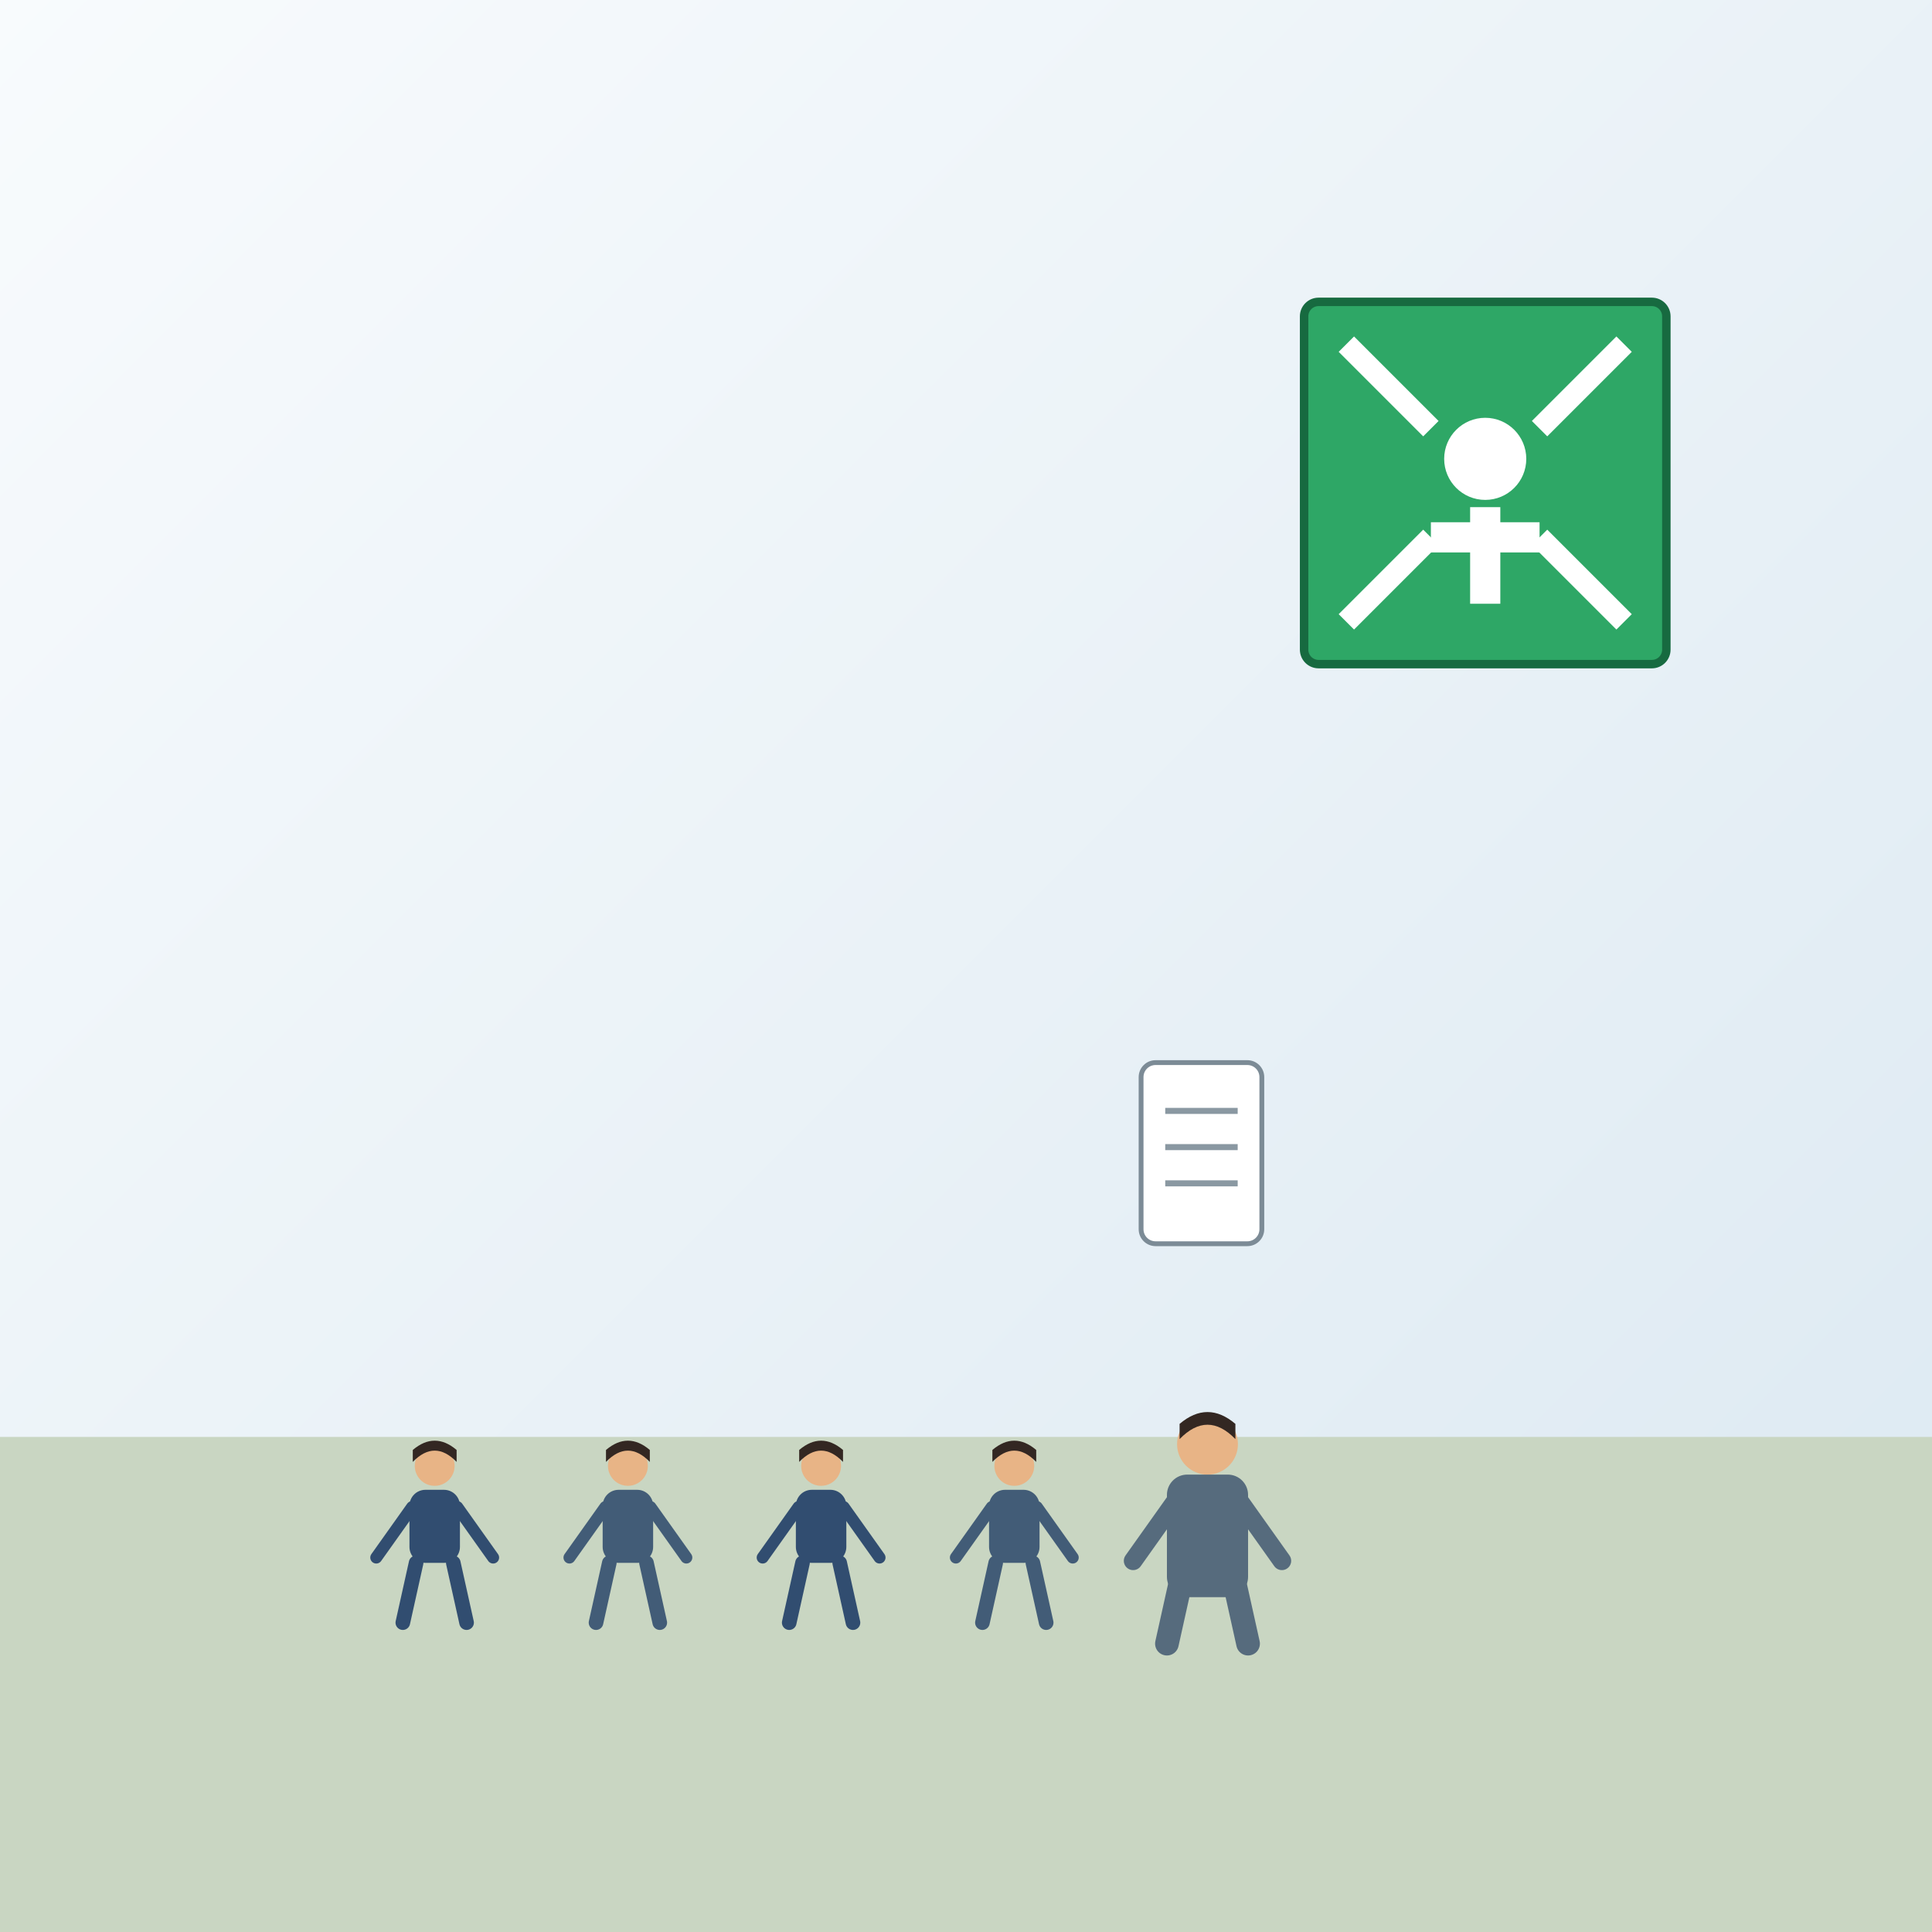
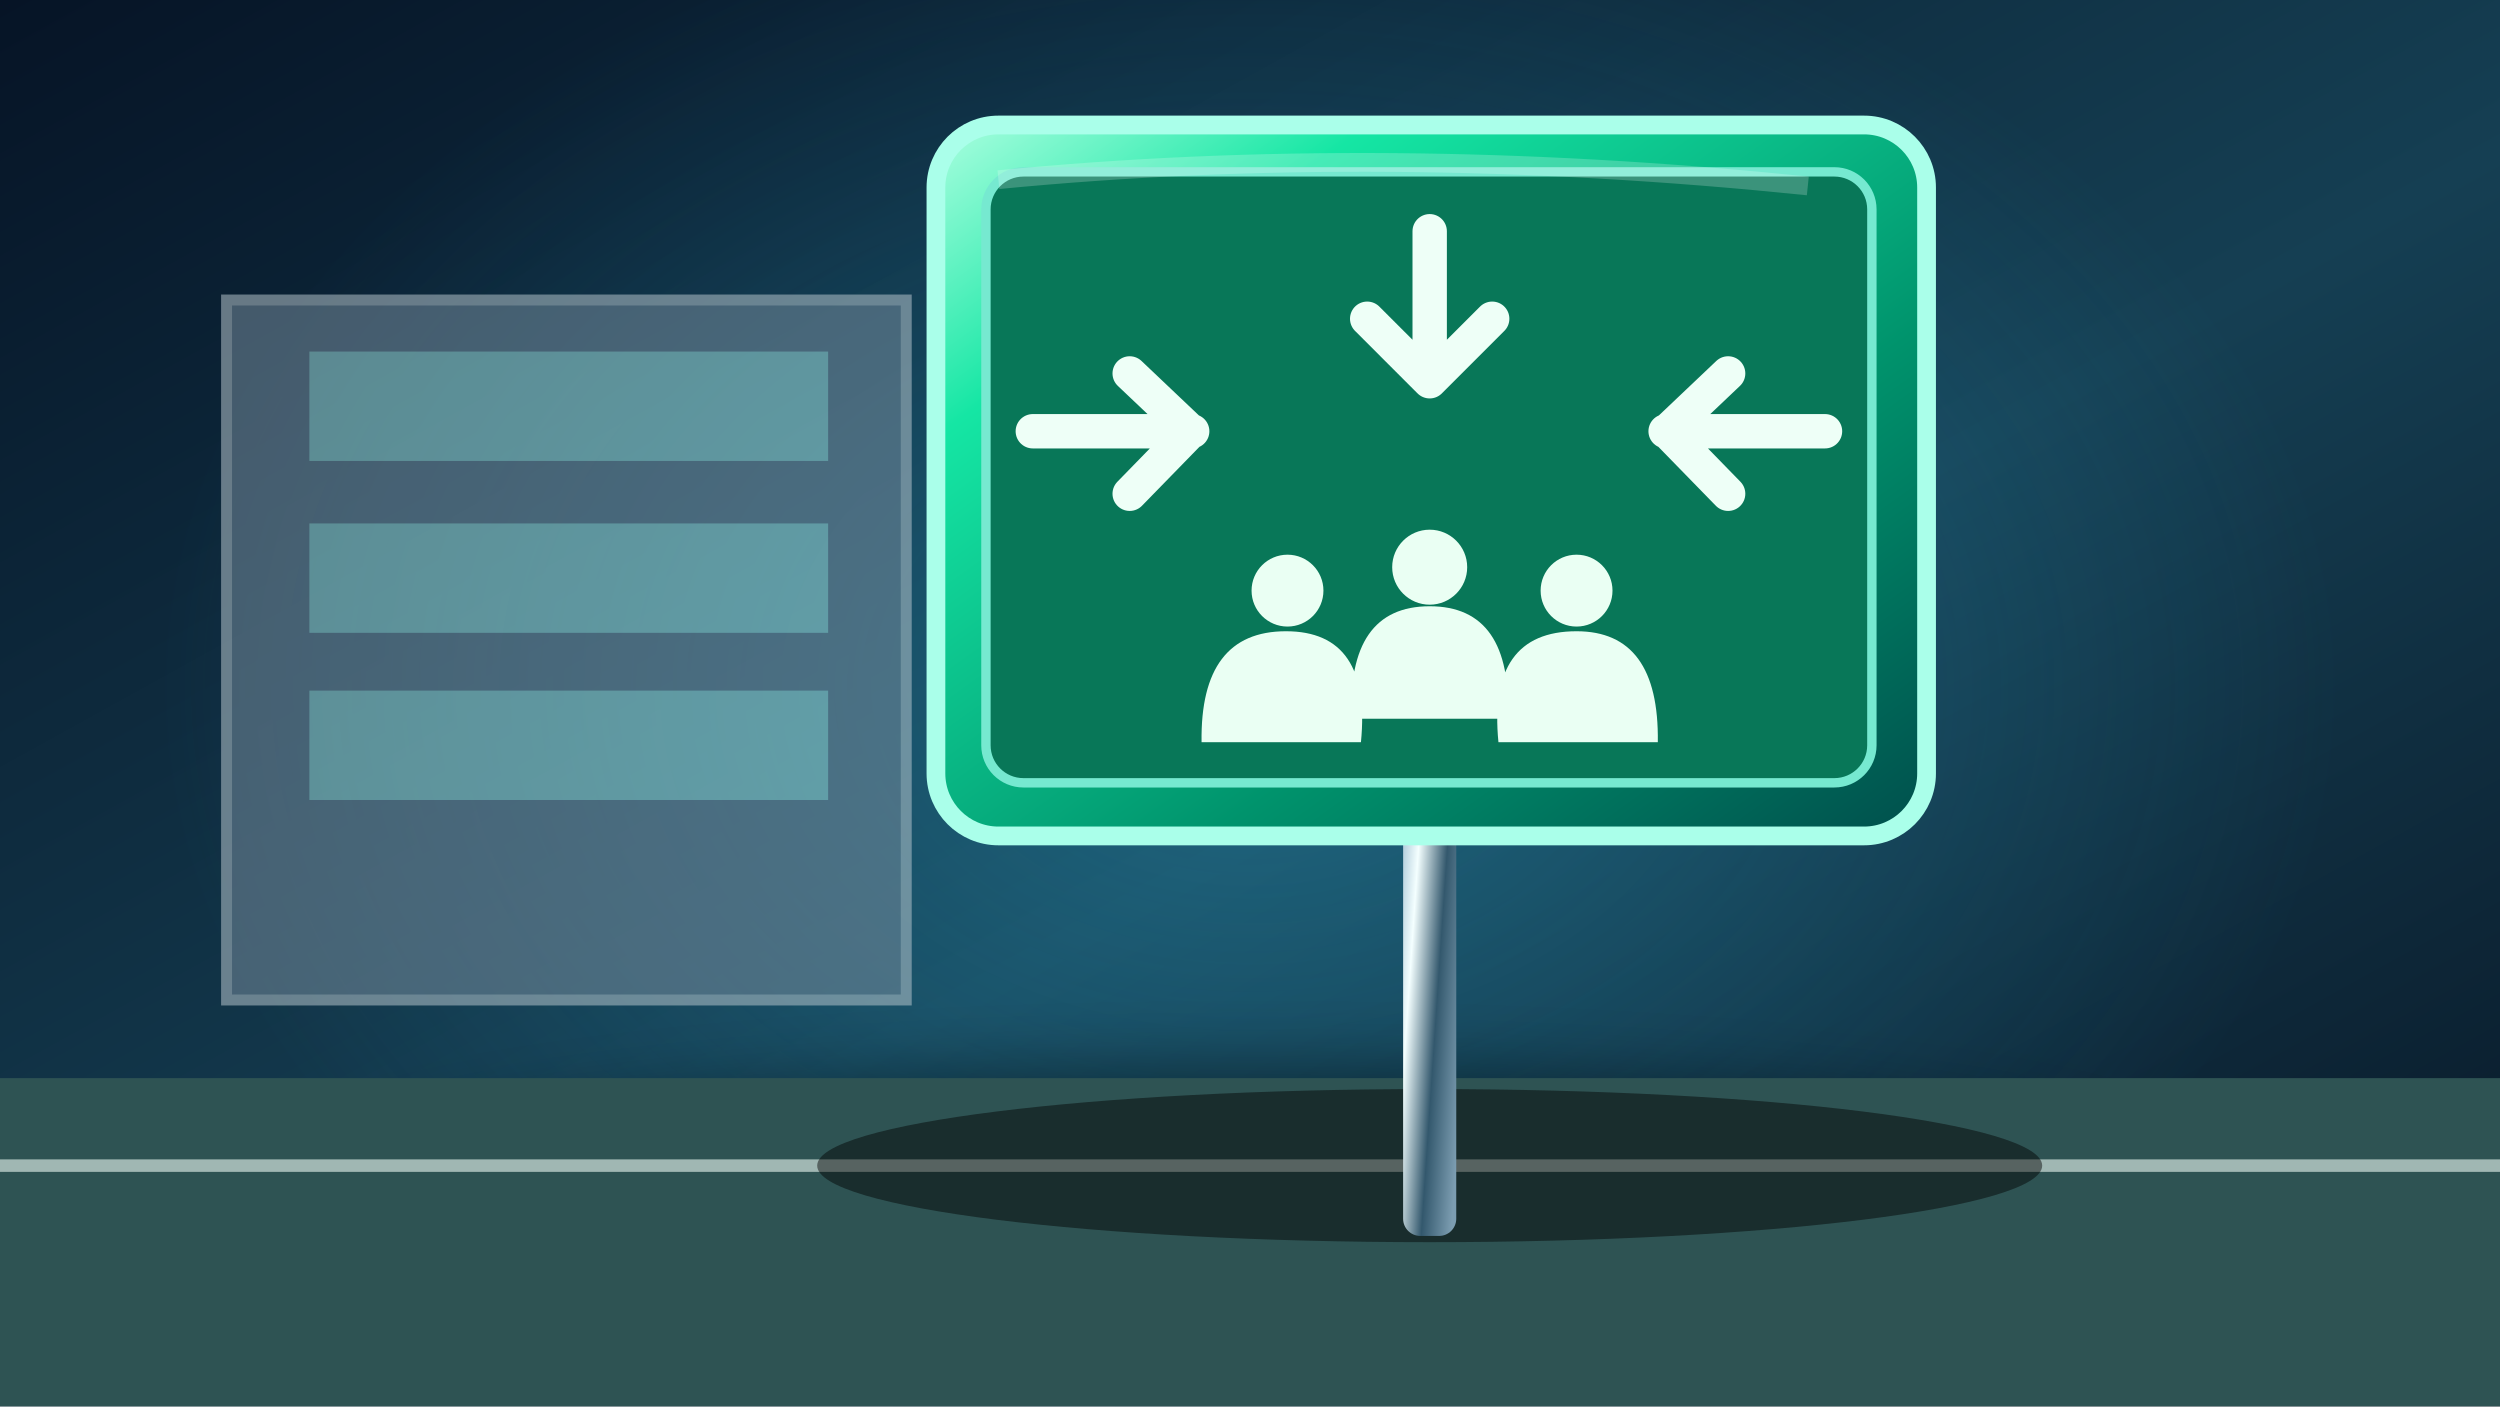
- <svg xmlns="http://www.w3.org/2000/svg" viewBox="0 0 1600 1600" role="img">
+ <svg xmlns="http://www.w3.org/2000/svg" width="1600" height="900" viewBox="0 0 1600 900">
  <defs>
    <linearGradient id="bg" x1="0" y1="0" x2="1" y2="1">
-       <stop stop-color="#f8fbfd" />
-       <stop offset="1" stop-color="#dbe8f1" />
+       <stop stop-color="#061426" />
+       <stop offset=".55" stop-color="#153f53" />
+       <stop offset="1" stop-color="#081625" />
    </linearGradient>
-     <filter id="sh">
-       <feDropShadow dx="0" dy="8" stdDeviation="8" flood-opacity=".18" />
+     <radialGradient id="halo">
+       <stop stop-color="#34bde3" stop-opacity=".32" />
+       <stop offset="1" stop-color="#34bde3" stop-opacity="0" />
+     </radialGradient>
+     <linearGradient id="metal" x1="0" y1="0" x2=".9" y2="1">
+       <stop stop-color="#eefaff" />
+       <stop offset=".2" stop-color="#88aec5" />
+       <stop offset=".45" stop-color="#f4ffff" />
+       <stop offset=".72" stop-color="#33586d" />
+       <stop offset="1" stop-color="#7c9db1" />
+     </linearGradient>
+     <linearGradient id="red" x1="0" y1="0" x2="1" y2="1">
+       <stop stop-color="#ff8d9b" />
+       <stop offset=".25" stop-color="#fa3555" />
+       <stop offset=".7" stop-color="#ad1130" />
+       <stop offset="1" stop-color="#5a091c" />
+     </linearGradient>
+     <linearGradient id="green" x1="0" y1="0" x2="1" y2="1">
+       <stop stop-color="#acffe0" />
+       <stop offset=".22" stop-color="#15e6a4" />
+       <stop offset=".64" stop-color="#00936c" />
+       <stop offset="1" stop-color="#004e4c" />
+     </linearGradient>
+     <linearGradient id="road" x1="0" y1="0" x2=".2" y2="1">
+       <stop stop-color="#425968" />
+       <stop offset="1" stop-color="#14283a" />
+     </linearGradient>
+     <filter id="blur" x="-50%" y="-50%" width="200%" height="200%">
+       <feGaussianBlur stdDeviation="23" />
    </filter>
  </defs>
-   <rect width="1600" height="1600" fill="url(#bg)" />
-   <rect y="1190" width="1600" height="410" fill="#c9d6c2" />
-   <rect x="1080" y="250" width="300" height="300" rx="12" fill="#2ea766" stroke="#176a40" stroke-width="7" />
-   <circle cx="1230" cy="380" r="34" fill="#fff" />
-   <path d="M1230 420v80M1185 445h90" stroke="#fff" stroke-width="25" />
-   <path d="M1115 285l70 70M1345 285l-70 70M1115 515l70-70M1345 515l-70-70" stroke="#fff" stroke-width="18" />
-   <g transform="translate(360 1280) scale(0.55)">
-     <circle cx="0" cy="-120" r="30" fill="#e8b486" />
-     <path d="M-33-126q33-34 66 0v-18q-33-28-66 0z" fill="#332722" />
-     <rect x="-38" y="-84" width="76" height="110" rx="24" fill="#314d70" />
-     <path d="M-28 26l-20 90M28 26l20 90" stroke="#314d70" stroke-width="22" stroke-linecap="round" />
-     <path d="M-34-58l-54 76M34-58l54 76" stroke="#314d70" stroke-width="18" stroke-linecap="round" />
+   <rect width="1600" height="900" fill="url(#bg)" />
+   <ellipse cx="800" cy="440" rx="700" ry="510" fill="url(#halo)" />
+   <path d="M0 760 Q800 670 1600 760 V900 H0Z" fill="#06111c" opacity=".5" />
+   <ellipse cx="800" cy="770" rx="610" ry="83" opacity=".45" fill="#000" filter="url(#blur)" />
+   <path d="M0 690 H1600 V900 H0Z" fill="#2e5353" />
+   <path d="M0 746 H1600" stroke="#a0b7b3" stroke-width="8" />
+   <g opacity=".54">
+     <path d="M145 192 H580 V640 H145Z" fill="#758b9c" stroke="#b5c4cc" stroke-width="7" />
+     <path d="M198 225 H530 V295 H198ZM198 335 H530 V405 H198ZM198 442 H530 V512 H198Z" fill="#9fe0de" />
  </g>
-   <g transform="translate(520 1280) scale(0.55)">
-     <circle cx="0" cy="-120" r="30" fill="#e8b486" />
-     <path d="M-33-126q33-34 66 0v-18q-33-28-66 0z" fill="#332722" />
-     <rect x="-38" y="-84" width="76" height="110" rx="24" fill="#425c77" />
-     <path d="M-28 26l-20 90M28 26l20 90" stroke="#425c77" stroke-width="22" stroke-linecap="round" />
-     <path d="M-34-58l-54 76M34-58l54 76" stroke="#425c77" stroke-width="18" stroke-linecap="round" />
+   <g transform="translate(915 80)">
+     <ellipse cy="666" rx="392" ry="49" fill="#000" opacity=".46" />
+     <rect x="-17" y="155" width="34" height="556" rx="11" fill="url(#metal)" />
+     <rect x="-316" width="634" height="455" rx="40" fill="url(#green)" stroke="#aaffea" stroke-width="12" />
+     <rect x="-284" y="30" width="567" height="391" rx="24" fill="#087758" stroke="#76e9d0" stroke-width="6" />
+     <path d="M-254 196 H-152 M-192 159 L-153 196 L-192 236 M253 196 H151 M191 159 L152 196 L191 236 M0 68 V162 M-40 124 L0 164 L40 124" fill="none" stroke="#eefff7" stroke-width="22" stroke-linecap="round" stroke-linejoin="round" />
+     <g fill="#eafff3">
+       <circle cx="-91" cy="298" r="23" />
+       <circle cy="283" r="24" />
+       <circle cx="94" cy="298" r="23" />
+       <path d="M-146 395 Q-147 324 -92 324 Q-37 324 -44 395Z M-50 380 Q-53 308 0 308 Q53 308 50 380Z M44 395 Q37 324 94 324 Q147 324 146 395Z" />
+     </g>
+     <path d="M-276 35 Q-30 11 242 39" stroke="#fff" stroke-opacity=".21" stroke-width="12" fill="none" />
  </g>
-   <g transform="translate(680 1280) scale(0.55)">
-     <circle cx="0" cy="-120" r="30" fill="#e8b486" />
-     <path d="M-33-126q33-34 66 0v-18q-33-28-66 0z" fill="#332722" />
-     <rect x="-38" y="-84" width="76" height="110" rx="24" fill="#314d70" />
-     <path d="M-28 26l-20 90M28 26l20 90" stroke="#314d70" stroke-width="22" stroke-linecap="round" />
-     <path d="M-34-58l-54 76M34-58l54 76" stroke="#314d70" stroke-width="18" stroke-linecap="round" />
-   </g>
-   <g transform="translate(840 1280) scale(0.55)">
-     <circle cx="0" cy="-120" r="30" fill="#e8b486" />
-     <path d="M-33-126q33-34 66 0v-18q-33-28-66 0z" fill="#332722" />
-     <rect x="-38" y="-84" width="76" height="110" rx="24" fill="#425c77" />
-     <path d="M-28 26l-20 90M28 26l20 90" stroke="#425c77" stroke-width="22" stroke-linecap="round" />
-     <path d="M-34-58l-54 76M34-58l54 76" stroke="#425c77" stroke-width="18" stroke-linecap="round" />
-   </g>
-   <g transform="translate(1000 1280) scale(0.7)">
-     <circle cx="0" cy="-120" r="36" fill="#e8b486" />
-     <path d="M-33-126q33-34 66 0v-18q-33-28-66 0z" fill="#332722" />
-     <rect x="-48" y="-84" width="96" height="145" rx="24" fill="#566b7d" />
-     <path d="M-28 26l-20 90M28 26l20 90" stroke="#566b7d" stroke-width="28" stroke-linecap="round" />
-     <path d="M-34-58l-54 76M34-58l54 76" stroke="#566b7d" stroke-width="22" stroke-linecap="round" />
-   </g>
-   <rect x="945" y="880" width="100" height="150" rx="12" fill="#fff" stroke="#7c8b96" stroke-width="4" />
-   <path d="M965 920h60M965 950h60M965 980h60" stroke="#8a98a2" stroke-width="5" />
</svg>
